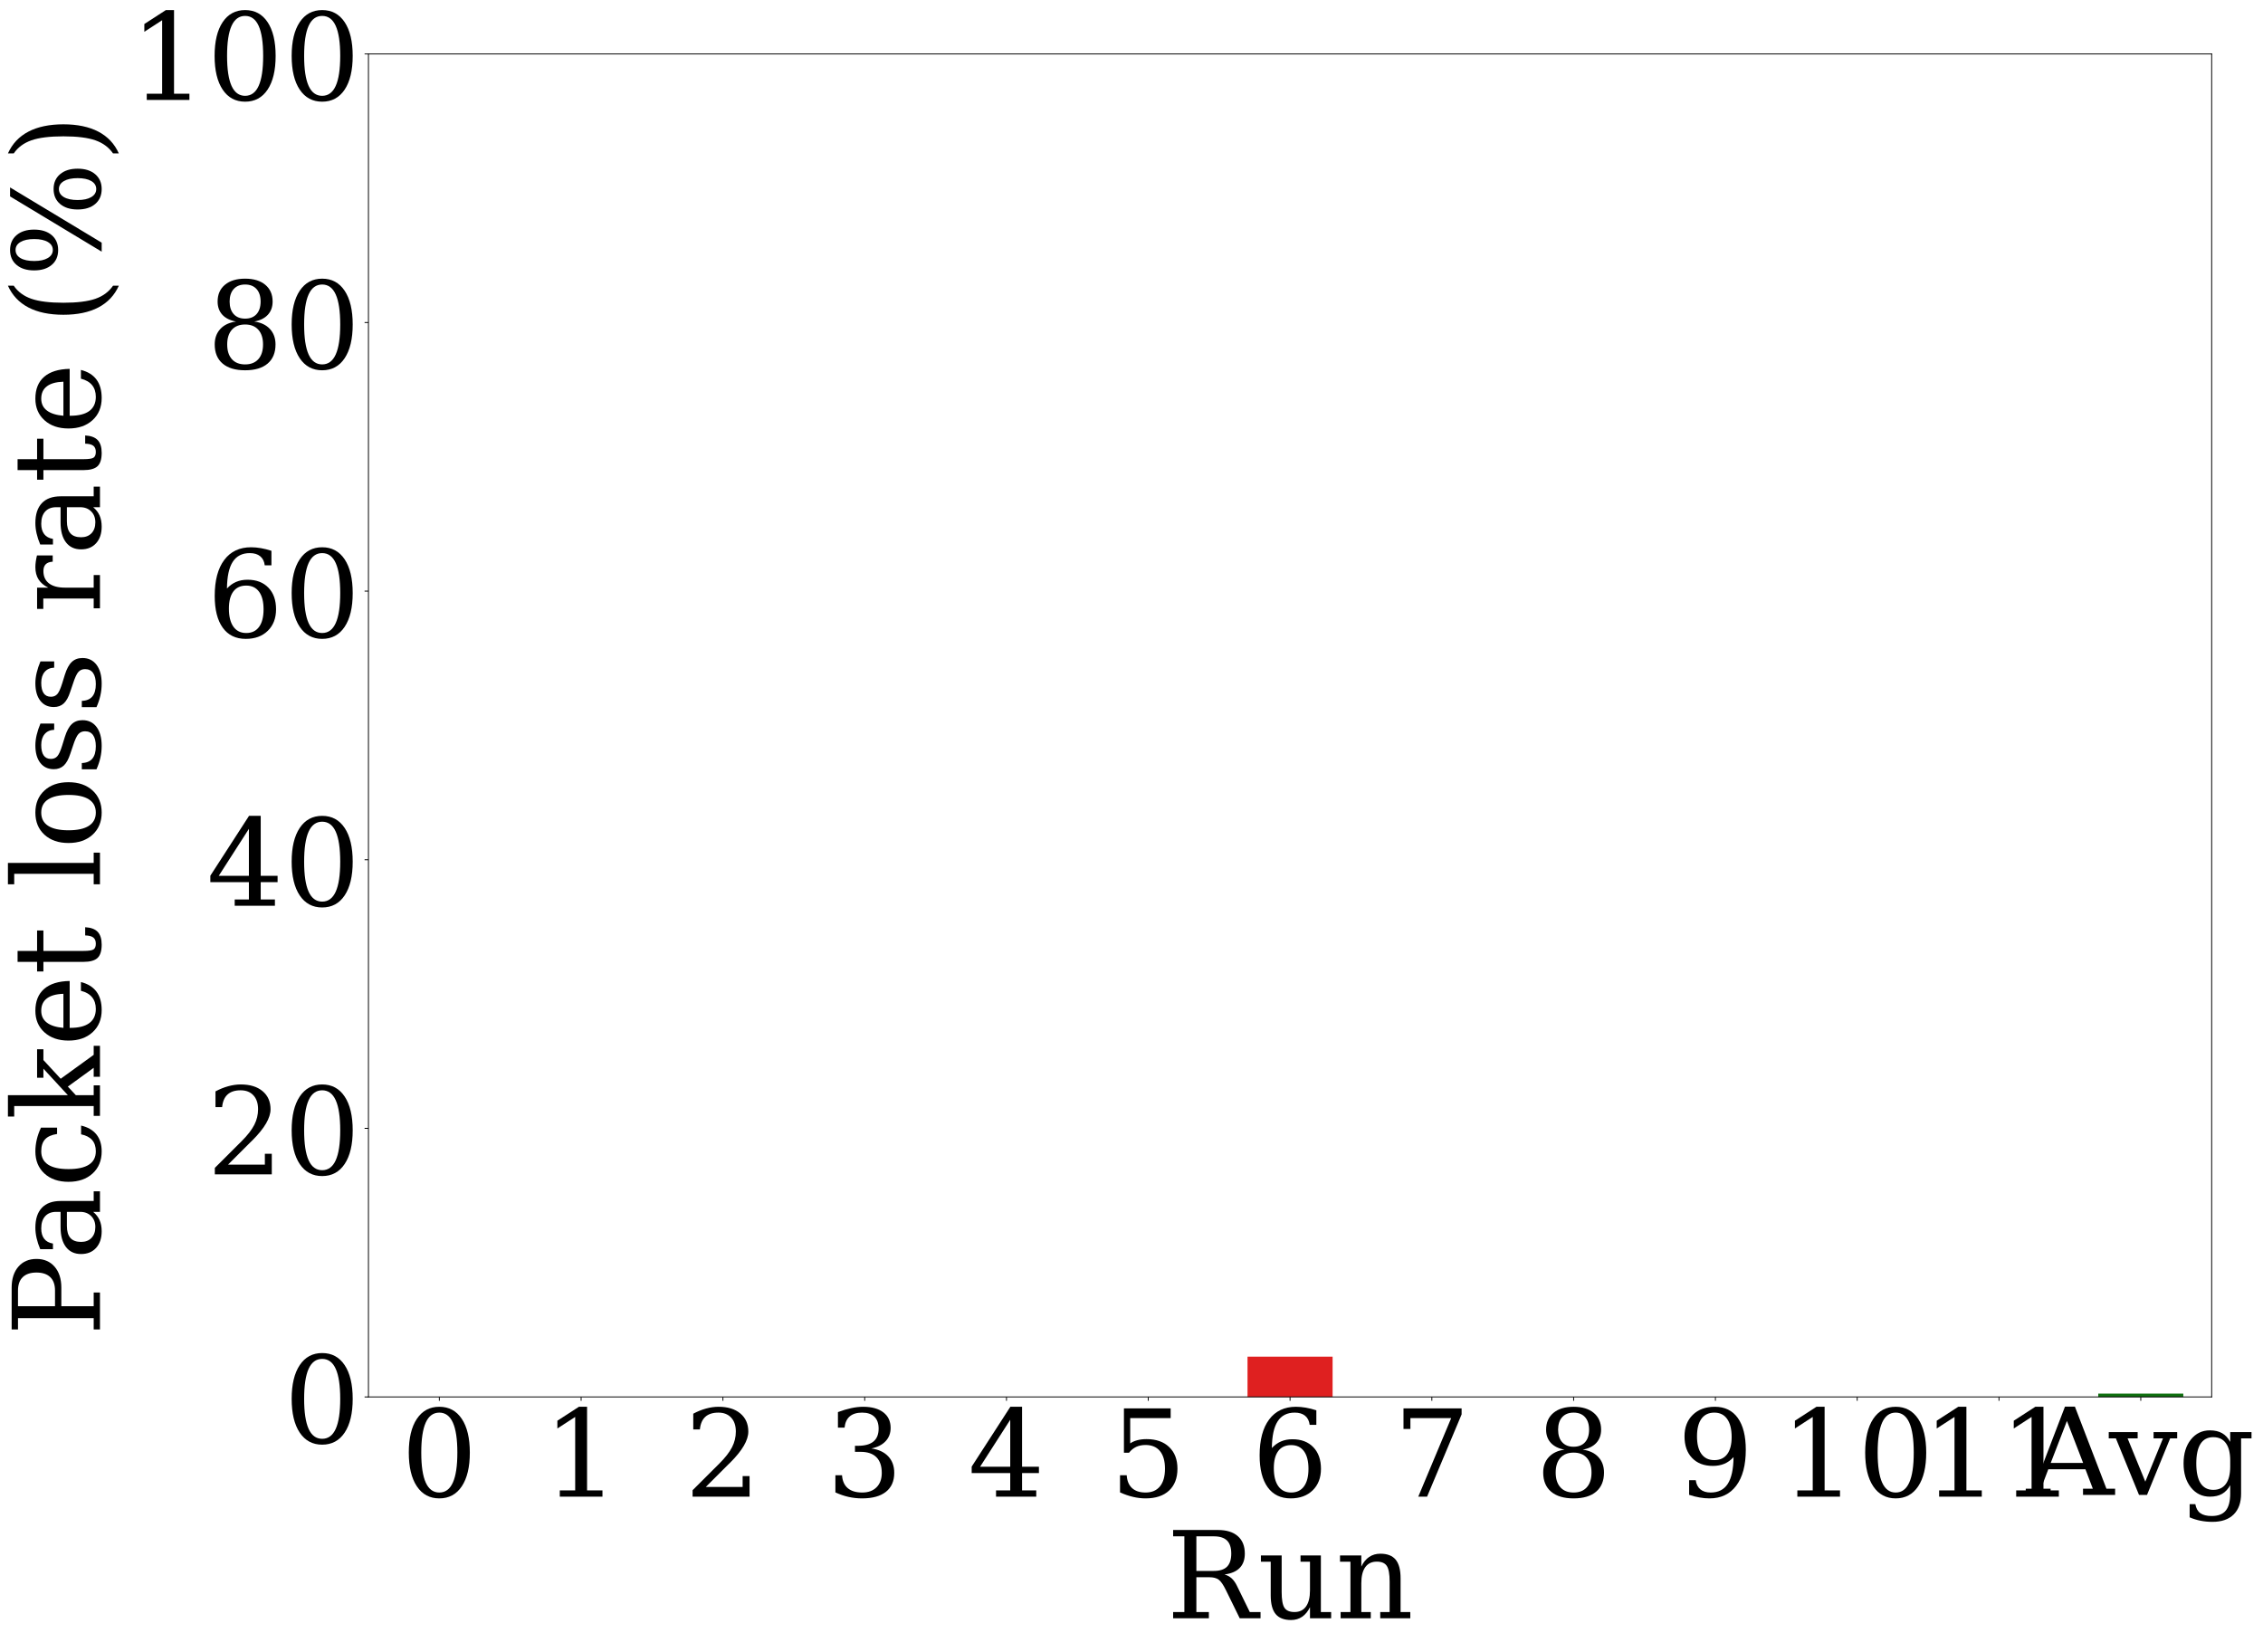
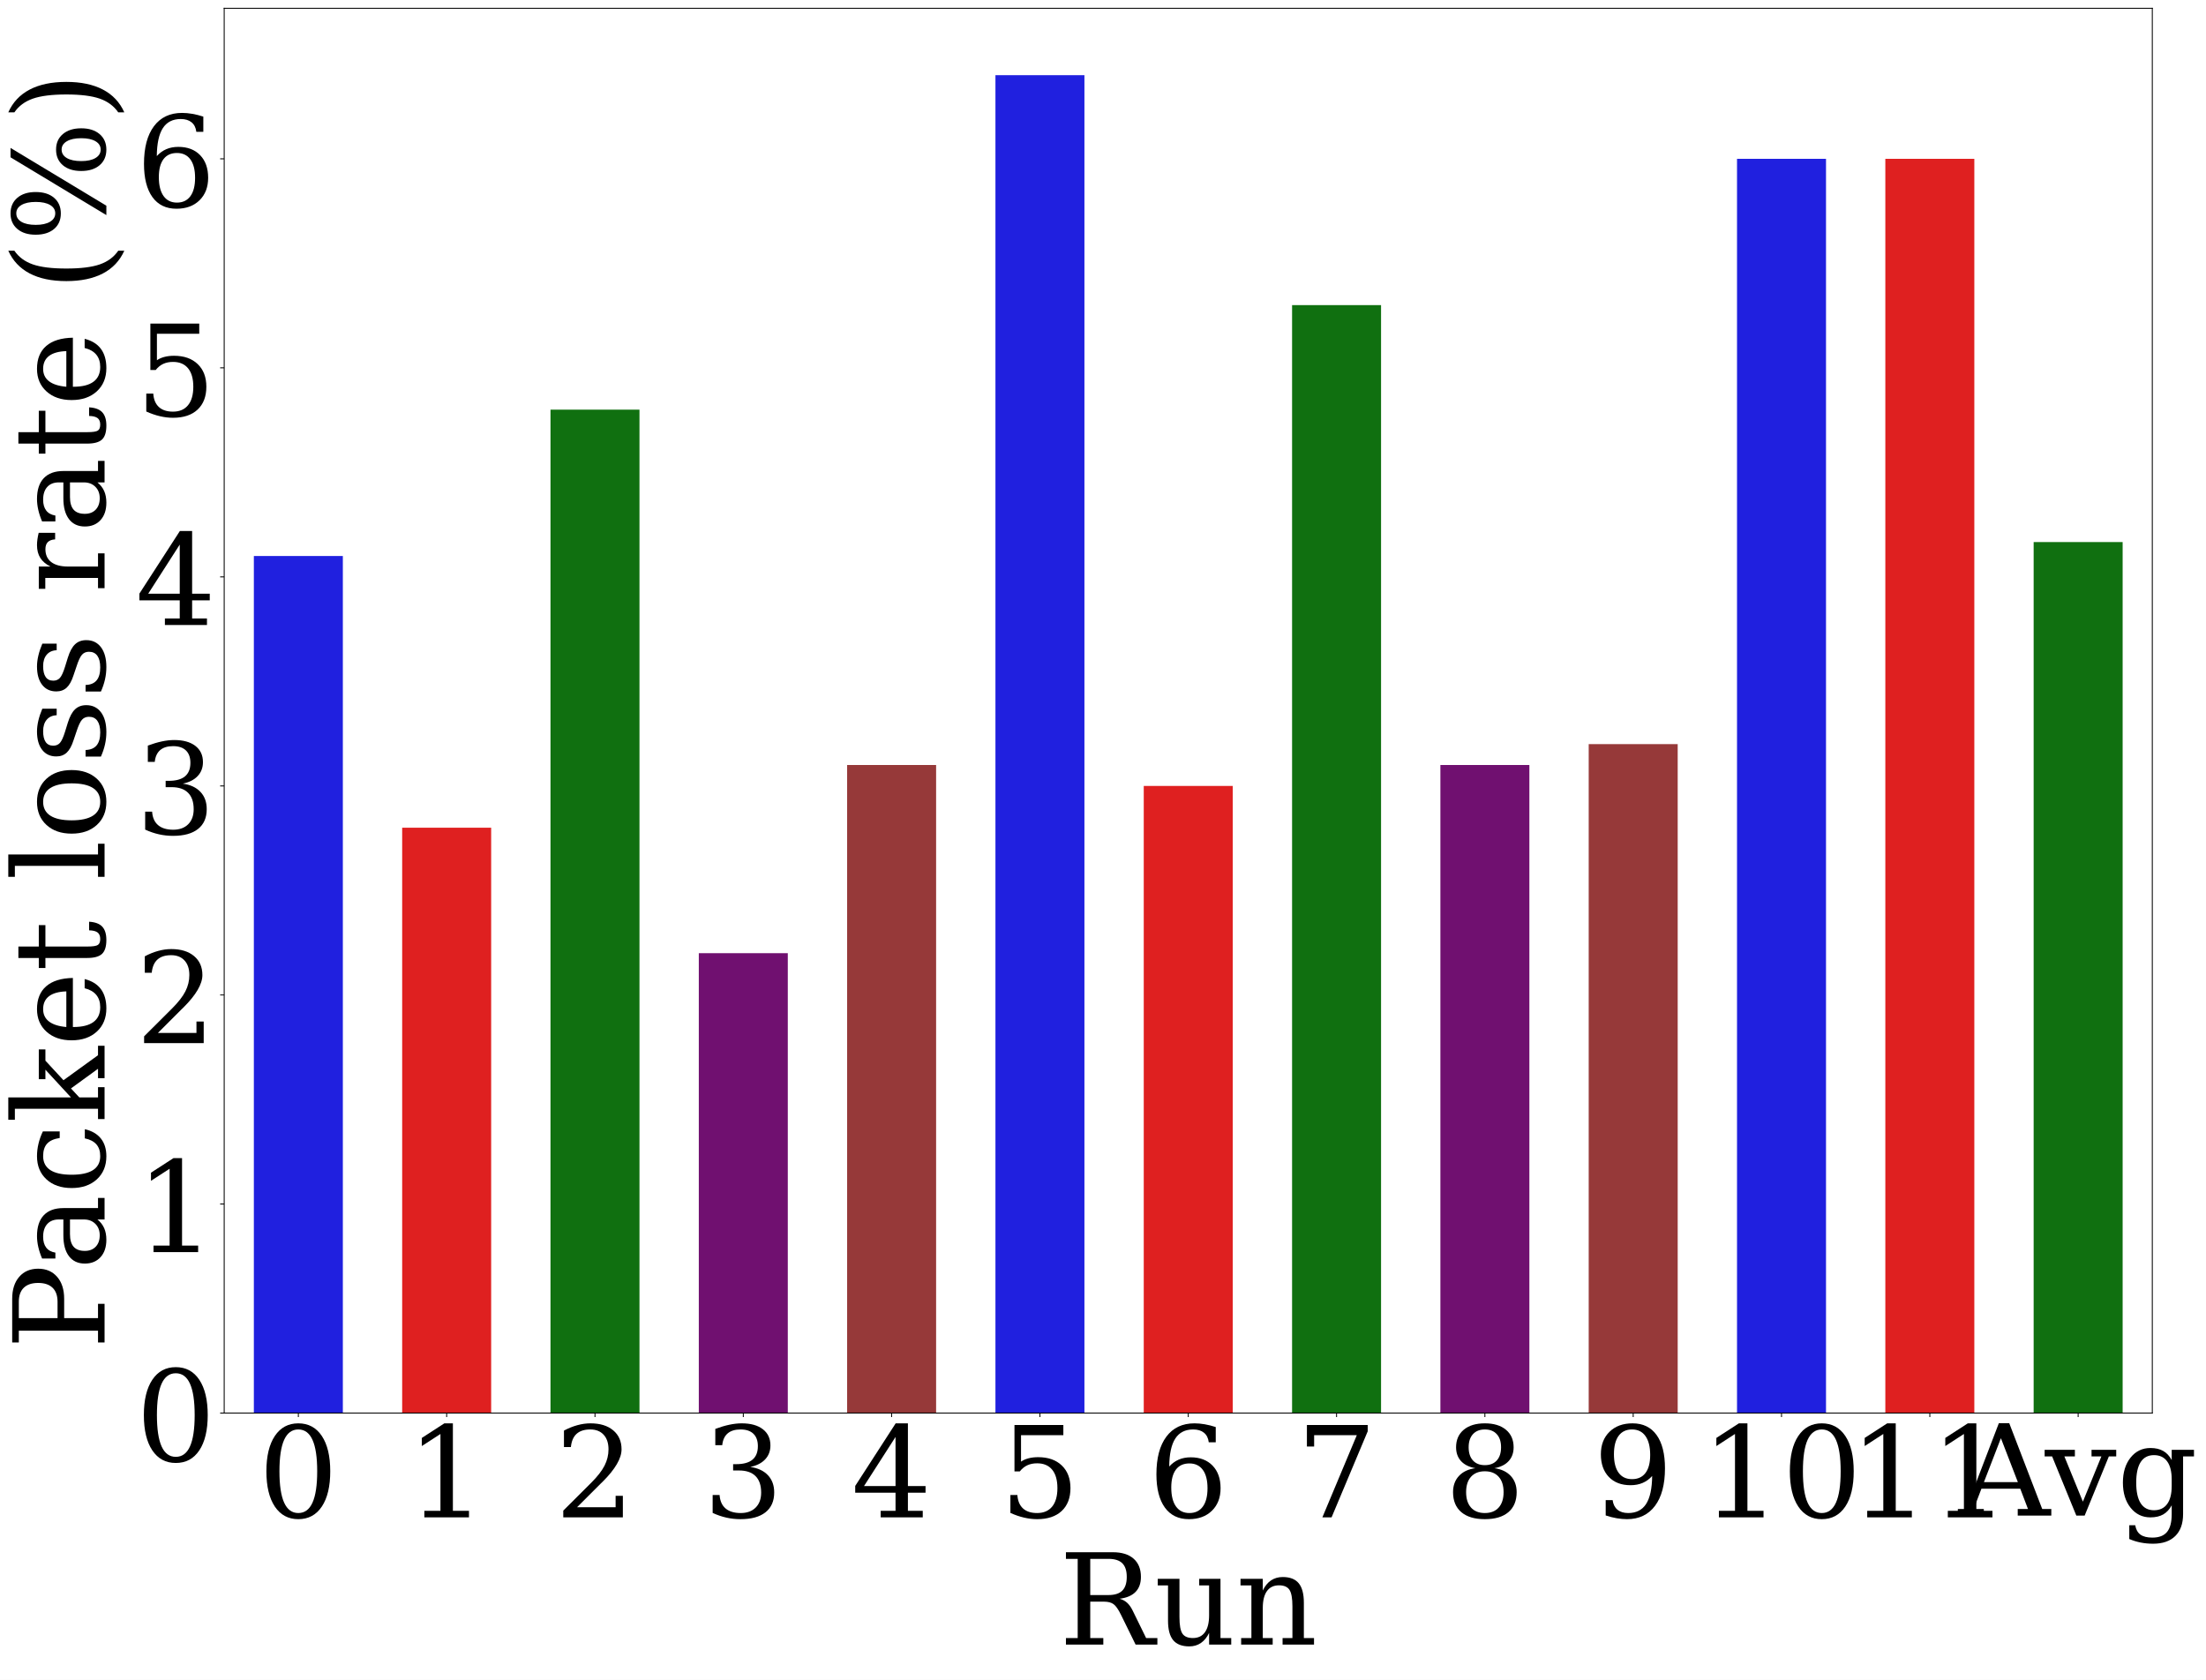
- <svg xmlns="http://www.w3.org/2000/svg" xmlns:xlink="http://www.w3.org/1999/xlink" width="2055.241pt" height="1499.79pt" viewBox="0 0 2055.241 1499.79" version="1.1">
+ <svg xmlns="http://www.w3.org/2000/svg" xmlns:xlink="http://www.w3.org/1999/xlink" width="1915.266pt" height="1457.999pt" viewBox="0 0 1915.266 1457.999" version="1.1">
  <defs>
    <style type="text/css">*{stroke-linejoin: round; stroke-linecap: butt}</style>
  </defs>
  <g id="figure_1">
    <g id="patch_1">
-       <path d="M 0 1499.79  L 2055.241 1499.79  L 2055.241 0  L 0 0  z " style="fill: #ffffff; stroke: #ffffff; stroke-linejoin: miter" />
+       <path d="M 0 1457.999  L 1915.266 1457.999  L 1915.266 0  L 0 0  z " style="fill: #ffffff; stroke: #ffffff; stroke-linejoin: miter" />
    </g>
    <g id="axes_1">
      <g id="patch_2">
-         <path d="M 334.622 1268.671  L 2008.622 1268.671  L 2008.622 48.991  L 334.622 48.991  z " style="fill: #ffffff" />
+         <path d="M 194.647 1226.88  L 1868.647 1226.88  L 1868.647 7.2  L 194.647 7.2  z " style="fill: #ffffff" />
      </g>
      <g id="patch_3">
-         <path d="M 360.376 1268.671  L 437.637 1268.671  L 437.637 1268.671  L 360.376 1268.671  z " clip-path="url(#p7d58d5f5d0)" style="fill: #2020df" />
+         <path d="M 220.401 1226.88  L 297.662 1226.88  L 297.662 482.73  L 220.401 482.73  z " clip-path="url(#p99c0d05617)" style="fill: #2020df" />
      </g>
      <g id="patch_4">
-         <path d="M 489.145 1268.671  L 566.406 1268.671  L 566.406 1268.671  L 489.145 1268.671  z " clip-path="url(#p7d58d5f5d0)" style="fill: #df2020" />
+         <path d="M 349.17 1226.88  L 426.431 1226.88  L 426.431 718.68  L 349.17 718.68  z " clip-path="url(#p99c0d05617)" style="fill: #df2020" />
      </g>
      <g id="patch_5">
-         <path d="M 617.914 1268.671  L 695.176 1268.671  L 695.176 1268.671  L 617.914 1268.671  z " clip-path="url(#p7d58d5f5d0)" style="fill: #107010" />
+         <path d="M 477.939 1226.88  L 555.201 1226.88  L 555.201 355.68  L 477.939 355.68  z " clip-path="url(#p99c0d05617)" style="fill: #107010" />
      </g>
      <g id="patch_6">
-         <path d="M 746.683 1268.671  L 823.945 1268.671  L 823.945 1268.671  L 746.683 1268.671  z " clip-path="url(#p7d58d5f5d0)" style="fill: #701070" />
+         <path d="M 606.708 1226.88  L 683.97 1226.88  L 683.97 827.58  L 606.708 827.58  z " clip-path="url(#p99c0d05617)" style="fill: #701070" />
      </g>
      <g id="patch_7">
-         <path d="M 875.453 1268.671  L 952.714 1268.671  L 952.714 1268.671  L 875.453 1268.671  z " clip-path="url(#p7d58d5f5d0)" style="fill: #963939" />
+         <path d="M 735.478 1226.88  L 812.739 1226.88  L 812.739 664.23  L 735.478 664.23  z " clip-path="url(#p99c0d05617)" style="fill: #963939" />
      </g>
      <g id="patch_8">
-         <path d="M 1004.222 1268.671  L 1081.483 1268.671  L 1081.483 1268.671  L 1004.222 1268.671  z " clip-path="url(#p7d58d5f5d0)" style="fill: #2020df" />
+         <path d="M 864.247 1226.88  L 941.508 1226.88  L 941.508 65.28  L 864.247 65.28  z " clip-path="url(#p99c0d05617)" style="fill: #2020df" />
      </g>
      <g id="patch_9">
-         <path d="M 1132.991 1268.671  L 1210.253 1268.671  L 1210.253 1232.081  L 1132.991 1232.081  z " clip-path="url(#p7d58d5f5d0)" style="fill: #df2020" />
+         <path d="M 993.016 1226.88  L 1070.278 1226.88  L 1070.278 682.38  L 993.016 682.38  z " clip-path="url(#p99c0d05617)" style="fill: #df2020" />
      </g>
      <g id="patch_10">
-         <path d="M 1261.76 1268.671  L 1339.022 1268.671  L 1339.022 1268.671  L 1261.76 1268.671  z " clip-path="url(#p7d58d5f5d0)" style="fill: #107010" />
+         <path d="M 1121.785 1226.88  L 1199.047 1226.88  L 1199.047 264.93  L 1121.785 264.93  z " clip-path="url(#p99c0d05617)" style="fill: #107010" />
      </g>
      <g id="patch_11">
-         <path d="M 1390.53 1268.671  L 1467.791 1268.671  L 1467.791 1268.671  L 1390.53 1268.671  z " clip-path="url(#p7d58d5f5d0)" style="fill: #701070" />
+         <path d="M 1250.555 1226.88  L 1327.816 1226.88  L 1327.816 664.23  L 1250.555 664.23  z " clip-path="url(#p99c0d05617)" style="fill: #701070" />
      </g>
      <g id="patch_12">
-         <path d="M 1519.299 1268.671  L 1596.56 1268.671  L 1596.56 1268.671  L 1519.299 1268.671  z " clip-path="url(#p7d58d5f5d0)" style="fill: #963939" />
+         <path d="M 1379.324 1226.88  L 1456.585 1226.88  L 1456.585 646.08  L 1379.324 646.08  z " clip-path="url(#p99c0d05617)" style="fill: #963939" />
      </g>
      <g id="patch_13">
-         <path d="M 1648.068 1268.671  L 1725.33 1268.671  L 1725.33 1268.671  L 1648.068 1268.671  z " clip-path="url(#p7d58d5f5d0)" style="fill: #2020df" />
+         <path d="M 1508.093 1226.88  L 1585.355 1226.88  L 1585.355 137.88  L 1508.093 137.88  z " clip-path="url(#p99c0d05617)" style="fill: #2020df" />
      </g>
      <g id="patch_14">
-         <path d="M 1776.837 1268.671  L 1854.099 1268.671  L 1854.099 1268.671  L 1776.837 1268.671  z " clip-path="url(#p7d58d5f5d0)" style="fill: #df2020" />
+         <path d="M 1636.862 1226.88  L 1714.124 1226.88  L 1714.124 137.88  L 1636.862 137.88  z " clip-path="url(#p99c0d05617)" style="fill: #df2020" />
      </g>
      <g id="patch_15">
-         <path d="M 1905.606 1268.671  L 1982.868 1268.671  L 1982.868 1265.622  L 1905.606 1265.622  z " clip-path="url(#p7d58d5f5d0)" style="fill: #107010" />
+         <path d="M 1765.631 1226.88  L 1842.893 1226.88  L 1842.893 470.63  L 1765.631 470.63  z " clip-path="url(#p99c0d05617)" style="fill: #107010" />
      </g>
      <g id="matplotlib.axis_1">
        <g id="xtick_1">
          <g id="line2d_1">
            <defs>
-               <path id="m6c1f4a061c" d="M 0 0  L 0 3.5  " style="stroke: #000000; stroke-width: 0.8" />
+               <path id="ma718ccfed8" d="M 0 0  L 0 3.5  " style="stroke: #000000; stroke-width: 0.8" />
            </defs>
            <g>
-               <use xlink:href="#m6c1f4a061c" x="399.006" y="1268.671" style="stroke: #000000; stroke-width: 0.8" />
+               <use xlink:href="#ma718ccfed8" x="259.031" y="1226.88" style="stroke: #000000; stroke-width: 0.8" />
            </g>
          </g>
          <g id="text_1">
-             <g transform="translate(364.0127 1359.254) scale(1.1 -1.1)">
+             <g transform="translate(224.0377 1317.463) scale(1.1 -1.1)">
              <defs>
                <path id="DejaVuSerif-30" d="M 2034 219  Q 2513 219 2750 744  Q 2988 1269 2988 2328  Q 2988 3391 2750 3916  Q 2513 4441 2034 4441  Q 1556 4441 1318 3916  Q 1081 3391 1081 2328  Q 1081 1269 1318 744  Q 1556 219 2034 219  z M 2034 -91  Q 1275 -91 848 546  Q 422 1184 422 2328  Q 422 3475 848 4112  Q 1275 4750 2034 4750  Q 2797 4750 3222 4112  Q 3647 3475 3647 2328  Q 3647 1184 3222 546  Q 2797 -91 2034 -91  z " transform="scale(0.015625)" />
              </defs>
              <use xlink:href="#DejaVuSerif-30" />
            </g>
          </g>
        </g>
        <g id="xtick_2">
          <g id="line2d_2">
            <g>
-               <use xlink:href="#m6c1f4a061c" x="527.776" y="1268.671" style="stroke: #000000; stroke-width: 0.8" />
+               <use xlink:href="#ma718ccfed8" x="387.801" y="1226.88" style="stroke: #000000; stroke-width: 0.8" />
            </g>
          </g>
          <g id="text_2">
-             <g transform="translate(492.782 1359.254) scale(1.1 -1.1)">
+             <g transform="translate(352.807 1317.463) scale(1.1 -1.1)">
              <defs>
                <path id="DejaVuSerif-31" d="M 909 0  L 909 331  L 1722 331  L 1722 4213  L 781 3603  L 781 4013  L 1919 4750  L 2350 4750  L 2350 331  L 3163 331  L 3163 0  L 909 0  z " transform="scale(0.015625)" />
              </defs>
              <use xlink:href="#DejaVuSerif-31" />
            </g>
          </g>
        </g>
        <g id="xtick_3">
          <g id="line2d_3">
            <g>
-               <use xlink:href="#m6c1f4a061c" x="656.545" y="1268.671" style="stroke: #000000; stroke-width: 0.8" />
+               <use xlink:href="#ma718ccfed8" x="516.57" y="1226.88" style="stroke: #000000; stroke-width: 0.8" />
            </g>
          </g>
          <g id="text_3">
-             <g transform="translate(621.5512 1359.254) scale(1.1 -1.1)">
+             <g transform="translate(481.5762 1317.463) scale(1.1 -1.1)">
              <defs>
                <path id="DejaVuSerif-32" d="M 819 3553  L 469 3553  L 469 4384  Q 803 4563 1142 4656  Q 1481 4750 1806 4750  Q 2534 4750 2956 4397  Q 3378 4044 3378 3438  Q 3378 2753 2422 1800  Q 2347 1728 2309 1691  L 1131 513  L 3078 513  L 3078 1088  L 3444 1088  L 3444 0  L 434 0  L 434 341  L 1850 1753  Q 2319 2222 2519 2614  Q 2719 3006 2719 3438  Q 2719 3909 2473 4175  Q 2228 4441 1797 4441  Q 1350 4441 1106 4219  Q 863 3997 819 3553  z " transform="scale(0.015625)" />
              </defs>
              <use xlink:href="#DejaVuSerif-32" />
            </g>
          </g>
        </g>
        <g id="xtick_4">
          <g id="line2d_4">
            <g>
-               <use xlink:href="#m6c1f4a061c" x="785.314" y="1268.671" style="stroke: #000000; stroke-width: 0.8" />
+               <use xlink:href="#ma718ccfed8" x="645.339" y="1226.88" style="stroke: #000000; stroke-width: 0.8" />
            </g>
          </g>
          <g id="text_4">
-             <g transform="translate(750.3204 1359.254) scale(1.1 -1.1)">
+             <g transform="translate(610.3454 1317.463) scale(1.1 -1.1)">
              <defs>
                <path id="DejaVuSerif-33" d="M 622 4469  Q 988 4606 1323 4678  Q 1659 4750 1953 4750  Q 2638 4750 3022 4454  Q 3406 4159 3406 3634  Q 3406 3213 3140 2930  Q 2875 2647 2388 2547  Q 2963 2466 3280 2130  Q 3597 1794 3597 1259  Q 3597 606 3158 257  Q 2719 -91 1894 -91  Q 1528 -91 1179 -12  Q 831 66 488 225  L 488 1131  L 838 1131  Q 869 681 1141 450  Q 1413 219 1906 219  Q 2384 219 2661 495  Q 2938 772 2938 1253  Q 2938 1803 2653 2086  Q 2369 2369 1819 2369  L 1522 2369  L 1522 2688  L 1678 2688  Q 2225 2688 2498 2914  Q 2772 3141 2772 3597  Q 2772 4006 2547 4223  Q 2322 4441 1900 4441  Q 1478 4441 1245 4241  Q 1013 4041 972 3647  L 622 3647  L 622 4469  z " transform="scale(0.015625)" />
              </defs>
              <use xlink:href="#DejaVuSerif-33" />
            </g>
          </g>
        </g>
        <g id="xtick_5">
          <g id="line2d_5">
            <g>
-               <use xlink:href="#m6c1f4a061c" x="914.083" y="1268.671" style="stroke: #000000; stroke-width: 0.8" />
+               <use xlink:href="#ma718ccfed8" x="774.108" y="1226.88" style="stroke: #000000; stroke-width: 0.8" />
            </g>
          </g>
          <g id="text_5">
-             <g transform="translate(879.0897 1359.254) scale(1.1 -1.1)">
+             <g transform="translate(739.1147 1317.463) scale(1.1 -1.1)">
              <defs>
                <path id="DejaVuSerif-34" d="M 2234 1581  L 2234 4063  L 641 1581  L 2234 1581  z M 3609 0  L 1484 0  L 1484 331  L 2234 331  L 2234 1247  L 197 1247  L 197 1588  L 2241 4750  L 2859 4750  L 2859 1581  L 3750 1581  L 3750 1247  L 2859 1247  L 2859 331  L 3609 331  L 3609 0  z " transform="scale(0.015625)" />
              </defs>
              <use xlink:href="#DejaVuSerif-34" />
            </g>
          </g>
        </g>
        <g id="xtick_6">
          <g id="line2d_6">
            <g>
-               <use xlink:href="#m6c1f4a061c" x="1042.853" y="1268.671" style="stroke: #000000; stroke-width: 0.8" />
+               <use xlink:href="#ma718ccfed8" x="902.878" y="1226.88" style="stroke: #000000; stroke-width: 0.8" />
            </g>
          </g>
          <g id="text_6">
-             <g transform="translate(1007.859 1359.254) scale(1.1 -1.1)">
+             <g transform="translate(867.8839 1317.463) scale(1.1 -1.1)">
              <defs>
                <path id="DejaVuSerif-35" d="M 3219 4666  L 3219 4153  L 1081 4153  L 1081 2816  Q 1244 2928 1461 2984  Q 1678 3041 1947 3041  Q 2703 3041 3140 2622  Q 3578 2203 3578 1478  Q 3578 738 3136 323  Q 2694 -91 1894 -91  Q 1572 -91 1234 -12  Q 897 66 544 225  L 544 1131  L 897 1131  Q 925 688 1179 453  Q 1434 219 1894 219  Q 2388 219 2653 544  Q 2919 869 2919 1478  Q 2919 2084 2655 2407  Q 2391 2731 1894 2731  Q 1613 2731 1398 2631  Q 1184 2531 1019 2322  L 750 2322  L 750 4666  L 3219 4666  z " transform="scale(0.015625)" />
              </defs>
              <use xlink:href="#DejaVuSerif-35" />
            </g>
          </g>
        </g>
        <g id="xtick_7">
          <g id="line2d_7">
            <g>
-               <use xlink:href="#m6c1f4a061c" x="1171.622" y="1268.671" style="stroke: #000000; stroke-width: 0.8" />
+               <use xlink:href="#ma718ccfed8" x="1031.647" y="1226.88" style="stroke: #000000; stroke-width: 0.8" />
            </g>
          </g>
          <g id="text_7">
-             <g transform="translate(1136.628 1359.254) scale(1.1 -1.1)">
+             <g transform="translate(996.6531 1317.463) scale(1.1 -1.1)">
              <defs>
                <path id="DejaVuSerif-36" d="M 2094 219  Q 2534 219 2771 542  Q 3009 866 3009 1472  Q 3009 2078 2771 2401  Q 2534 2725 2094 2725  Q 1647 2725 1412 2412  Q 1178 2100 1178 1509  Q 1178 888 1415 553  Q 1653 219 2094 219  z M 1075 2569  Q 1288 2803 1556 2918  Q 1825 3034 2163 3034  Q 2859 3034 3264 2615  Q 3669 2197 3669 1472  Q 3669 763 3233 336  Q 2797 -91 2069 -91  Q 1278 -91 853 498  Q 428 1088 428 2181  Q 428 3406 931 4078  Q 1434 4750 2350 4750  Q 2597 4750 2869 4703  Q 3141 4656 3425 4563  L 3425 3794  L 3072 3794  Q 3034 4109 2831 4275  Q 2628 4441 2284 4441  Q 1678 4441 1381 3981  Q 1084 3522 1075 2569  z " transform="scale(0.015625)" />
              </defs>
              <use xlink:href="#DejaVuSerif-36" />
            </g>
          </g>
        </g>
        <g id="xtick_8">
          <g id="line2d_8">
            <g>
-               <use xlink:href="#m6c1f4a061c" x="1300.391" y="1268.671" style="stroke: #000000; stroke-width: 0.8" />
+               <use xlink:href="#ma718ccfed8" x="1160.416" y="1226.88" style="stroke: #000000; stroke-width: 0.8" />
            </g>
          </g>
          <g id="text_8">
-             <g transform="translate(1265.397 1359.254) scale(1.1 -1.1)">
+             <g transform="translate(1125.422 1317.463) scale(1.1 -1.1)">
              <defs>
                <path id="DejaVuSerif-37" d="M 3609 4347  L 1784 0  L 1319 0  L 3059 4153  L 903 4153  L 903 3578  L 538 3578  L 538 4666  L 3609 4666  L 3609 4347  z " transform="scale(0.015625)" />
              </defs>
              <use xlink:href="#DejaVuSerif-37" />
            </g>
          </g>
        </g>
        <g id="xtick_9">
          <g id="line2d_9">
            <g>
-               <use xlink:href="#m6c1f4a061c" x="1429.16" y="1268.671" style="stroke: #000000; stroke-width: 0.8" />
+               <use xlink:href="#ma718ccfed8" x="1289.185" y="1226.88" style="stroke: #000000; stroke-width: 0.8" />
            </g>
          </g>
          <g id="text_9">
-             <g transform="translate(1394.167 1359.254) scale(1.1 -1.1)">
+             <g transform="translate(1254.192 1317.463) scale(1.1 -1.1)">
              <defs>
                <path id="DejaVuSerif-38" d="M 2981 1275  Q 2981 1775 2732 2051  Q 2484 2328 2034 2328  Q 1584 2328 1336 2051  Q 1088 1775 1088 1275  Q 1088 772 1336 495  Q 1584 219 2034 219  Q 2484 219 2732 495  Q 2981 772 2981 1275  z M 2853 3541  Q 2853 3966 2637 4203  Q 2422 4441 2034 4441  Q 1650 4441 1433 4203  Q 1216 3966 1216 3541  Q 1216 3113 1433 2875  Q 1650 2638 2034 2638  Q 2422 2638 2637 2875  Q 2853 3113 2853 3541  z M 2516 2484  Q 3047 2413 3344 2092  Q 3641 1772 3641 1275  Q 3641 619 3225 264  Q 2809 -91 2034 -91  Q 1263 -91 845 264  Q 428 619 428 1275  Q 428 1772 725 2092  Q 1022 2413 1556 2484  Q 1084 2569 832 2842  Q 581 3116 581 3541  Q 581 4103 968 4426  Q 1356 4750 2034 4750  Q 2713 4750 3100 4426  Q 3488 4103 3488 3541  Q 3488 3116 3236 2842  Q 2984 2569 2516 2484  z " transform="scale(0.015625)" />
              </defs>
              <use xlink:href="#DejaVuSerif-38" />
            </g>
          </g>
        </g>
        <g id="xtick_10">
          <g id="line2d_10">
            <g>
-               <use xlink:href="#m6c1f4a061c" x="1557.93" y="1268.671" style="stroke: #000000; stroke-width: 0.8" />
+               <use xlink:href="#ma718ccfed8" x="1417.955" y="1226.88" style="stroke: #000000; stroke-width: 0.8" />
            </g>
          </g>
          <g id="text_10">
-             <g transform="translate(1522.936 1359.254) scale(1.1 -1.1)">
+             <g transform="translate(1382.961 1317.463) scale(1.1 -1.1)">
              <defs>
                <path id="DejaVuSerif-39" d="M 2994 2091  Q 2784 1856 2512 1740  Q 2241 1625 1900 1625  Q 1206 1625 804 2044  Q 403 2463 403 3188  Q 403 3897 839 4323  Q 1275 4750 2003 4750  Q 2794 4750 3217 4161  Q 3641 3572 3641 2478  Q 3641 1253 3137 581  Q 2634 -91 1722 -91  Q 1475 -91 1203 -44  Q 931 3 647 97  L 647 872  L 997 872  Q 1038 556 1241 387  Q 1444 219 1784 219  Q 2391 219 2687 676  Q 2984 1134 2994 2091  z M 1978 4441  Q 1534 4441 1298 4117  Q 1063 3794 1063 3188  Q 1063 2581 1298 2256  Q 1534 1931 1978 1931  Q 2422 1931 2658 2245  Q 2894 2559 2894 3150  Q 2894 3772 2656 4106  Q 2419 4441 1978 4441  z " transform="scale(0.015625)" />
              </defs>
              <use xlink:href="#DejaVuSerif-39" />
            </g>
          </g>
        </g>
        <g id="xtick_11">
          <g id="line2d_11">
            <g>
-               <use xlink:href="#m6c1f4a061c" x="1686.699" y="1268.671" style="stroke: #000000; stroke-width: 0.8" />
+               <use xlink:href="#ma718ccfed8" x="1546.724" y="1226.88" style="stroke: #000000; stroke-width: 0.8" />
            </g>
          </g>
          <g id="text_11">
-             <g transform="translate(1616.711 1359.254) scale(1.1 -1.1)">
+             <g transform="translate(1476.736 1317.463) scale(1.1 -1.1)">
              <use xlink:href="#DejaVuSerif-31" />
              <use xlink:href="#DejaVuSerif-30" x="63.623" />
            </g>
          </g>
        </g>
        <g id="xtick_12">
          <g id="line2d_12">
            <g>
-               <use xlink:href="#m6c1f4a061c" x="1815.468" y="1268.671" style="stroke: #000000; stroke-width: 0.8" />
+               <use xlink:href="#ma718ccfed8" x="1675.493" y="1226.88" style="stroke: #000000; stroke-width: 0.8" />
            </g>
          </g>
          <g id="text_12">
-             <g transform="translate(1745.481 1359.254) scale(1.1 -1.1)">
+             <g transform="translate(1605.506 1317.463) scale(1.1 -1.1)">
              <use xlink:href="#DejaVuSerif-31" />
              <use xlink:href="#DejaVuSerif-31" x="63.623" />
            </g>
          </g>
        </g>
        <g id="xtick_13">
          <g id="line2d_13">
            <g>
-               <use xlink:href="#m6c1f4a061c" x="1944.237" y="1268.671" style="stroke: #000000; stroke-width: 0.8" />
+               <use xlink:href="#ma718ccfed8" x="1804.262" y="1226.88" style="stroke: #000000; stroke-width: 0.8" />
            </g>
          </g>
          <g id="text_13">
-             <g transform="translate(1840.433 1357.69) scale(1.1 -1.1)">
+             <g transform="translate(1700.458 1315.899) scale(1.1 -1.1)">
              <defs>
                <path id="DejaVuSerif-41" d="M 1281 1691  L 2994 1691  L 2138 3909  L 1281 1691  z M -38 0  L -38 331  L 372 331  L 2034 4666  L 2559 4666  L 4225 331  L 4684 331  L 4684 0  L 2988 0  L 2988 331  L 3506 331  L 3116 1356  L 1153 1356  L 763 331  L 1275 331  L 1275 0  L -38 0  z " transform="scale(0.015625)" />
                <path id="DejaVuSerif-76" d="M 1581 0  L 359 2988  L -19 2988  L -19 3322  L 1509 3322  L 1509 2988  L 978 2988  L 1913 703  L 2847 2988  L 2350 2988  L 2350 3322  L 3597 3322  L 3597 2988  L 3225 2988  L 2003 0  L 1581 0  z " transform="scale(0.015625)" />
                <path id="DejaVuSerif-67" d="M 3359 2988  L 3359 72  Q 3359 -644 2965 -1033  Q 2572 -1422 1844 -1422  Q 1516 -1422 1216 -1362  Q 916 -1303 641 -1184  L 641 -488  L 941 -488  Q 997 -813 1206 -963  Q 1416 -1113 1806 -1113  Q 2313 -1113 2548 -827  Q 2784 -541 2784 72  L 2784 519  Q 2616 206 2355 57  Q 2094 -91 1709 -91  Q 1097 -91 708 395  Q 319 881 319 1663  Q 319 2444 706 2928  Q 1094 3413 1709 3413  Q 2094 3413 2355 3264  Q 2616 3116 2784 2803  L 2784 3322  L 3909 3322  L 3909 2988  L 3359 2988  z M 2784 1825  Q 2784 2422 2554 2737  Q 2325 3053 1888 3053  Q 1444 3053 1217 2703  Q 991 2353 991 1663  Q 991 975 1217 622  Q 1444 269 1888 269  Q 2325 269 2554 583  Q 2784 897 2784 1497  L 2784 1825  z " transform="scale(0.015625)" />
              </defs>
              <use xlink:href="#DejaVuSerif-41" />
              <use xlink:href="#DejaVuSerif-76" x="68.217" />
              <use xlink:href="#DejaVuSerif-67" x="124.711" />
            </g>
          </g>
        </g>
        <g id="text_14">
-           <g transform="translate(1059.362 1469.714) scale(1.1 -1.1)">
+           <g transform="translate(919.3867 1427.922) scale(1.1 -1.1)">
            <defs>
              <path id="DejaVuSerif-52" d="M 3066 2316  Q 3284 2256 3442 2114  Q 3600 1972 3725 1716  L 4403 331  L 4972 331  L 4972 0  L 3872 0  L 3144 1484  Q 2934 1916 2759 2042  Q 2584 2169 2278 2169  L 1581 2169  L 1581 331  L 2241 331  L 2241 0  L 353 0  L 353 331  L 947 331  L 947 4331  L 353 4331  L 353 4666  L 2719 4666  Q 3400 4666 3770 4341  Q 4141 4016 4141 3419  Q 4141 2938 3870 2661  Q 3600 2384 3066 2316  z M 1581 2503  L 2503 2503  Q 2975 2503 3200 2726  Q 3425 2950 3425 3419  Q 3425 3888 3200 4109  Q 2975 4331 2503 4331  L 1581 4331  L 1581 2503  z " transform="scale(0.015625)" />
              <path id="DejaVuSerif-75" d="M 2266 3322  L 3341 3322  L 3341 331  L 3884 331  L 3884 0  L 2766 0  L 2766 588  Q 2606 256 2353 82  Q 2100 -91 1766 -91  Q 1213 -91 952 223  Q 691 538 691 1209  L 691 2988  L 172 2988  L 172 3322  L 1269 3322  L 1269 1388  Q 1269 781 1417 556  Q 1566 331 1947 331  Q 2347 331 2556 625  Q 2766 919 2766 1478  L 2766 2988  L 2266 2988  L 2266 3322  z " transform="scale(0.015625)" />
              <path id="DejaVuSerif-6e" d="M 263 0  L 263 331  L 781 331  L 781 2988  L 231 2988  L 231 3322  L 1356 3322  L 1356 2731  Q 1516 3069 1770 3241  Q 2025 3413 2363 3413  Q 2913 3413 3172 3097  Q 3431 2781 3431 2113  L 3431 331  L 3944 331  L 3944 0  L 2356 0  L 2356 331  L 2853 331  L 2853 1931  Q 2853 2541 2703 2767  Q 2553 2994 2175 2994  Q 1775 2994 1565 2701  Q 1356 2409 1356 1850  L 1356 331  L 1856 331  L 1856 0  L 263 0  z " transform="scale(0.015625)" />
            </defs>
            <use xlink:href="#DejaVuSerif-52" />
            <use xlink:href="#DejaVuSerif-75" x="75.293" />
            <use xlink:href="#DejaVuSerif-6e" x="139.697" />
          </g>
        </g>
      </g>
      <g id="matplotlib.axis_2">
        <g id="ytick_1">
          <g id="line2d_14">
            <defs>
-               <path id="ma98d21af92" d="M 0 0  L -3.5 0  " style="stroke: #000000; stroke-width: 0.8" />
+               <path id="m70560b4c39" d="M 0 0  L -3.5 0  " style="stroke: #000000; stroke-width: 0.8" />
            </defs>
            <g>
-               <use xlink:href="#ma98d21af92" x="334.622" y="1268.671" style="stroke: #000000; stroke-width: 0.8" />
+               <use xlink:href="#m70560b4c39" x="194.647" y="1226.88" style="stroke: #000000; stroke-width: 0.8" />
            </g>
          </g>
          <g id="text_15">
-             <g transform="translate(257.6344 1310.463) scale(1.1 -1.1)">
+             <g transform="translate(117.6594 1268.671) scale(1.1 -1.1)">
              <use xlink:href="#DejaVuSerif-30" />
            </g>
          </g>
        </g>
        <g id="ytick_2">
          <g id="line2d_15">
            <g>
-               <use xlink:href="#ma98d21af92" x="334.622" y="1024.735" style="stroke: #000000; stroke-width: 0.8" />
+               <use xlink:href="#m70560b4c39" x="194.647" y="1045.38" style="stroke: #000000; stroke-width: 0.8" />
            </g>
          </g>
          <g id="text_16">
-             <g transform="translate(187.6469 1066.527) scale(1.1 -1.1)">
-               <use xlink:href="#DejaVuSerif-32" />
-               <use xlink:href="#DejaVuSerif-30" x="63.623" />
+             <g transform="translate(117.6594 1087.171) scale(1.1 -1.1)">
+               <use xlink:href="#DejaVuSerif-31" />
            </g>
          </g>
        </g>
        <g id="ytick_3">
          <g id="line2d_16">
            <g>
-               <use xlink:href="#ma98d21af92" x="334.622" y="780.799" style="stroke: #000000; stroke-width: 0.8" />
+               <use xlink:href="#m70560b4c39" x="194.647" y="863.88" style="stroke: #000000; stroke-width: 0.8" />
            </g>
          </g>
          <g id="text_17">
-             <g transform="translate(187.6469 822.5908) scale(1.1 -1.1)">
-               <use xlink:href="#DejaVuSerif-34" />
-               <use xlink:href="#DejaVuSerif-30" x="63.623" />
+             <g transform="translate(117.6594 905.6714) scale(1.1 -1.1)">
+               <use xlink:href="#DejaVuSerif-32" />
            </g>
          </g>
        </g>
        <g id="ytick_4">
          <g id="line2d_17">
            <g>
-               <use xlink:href="#ma98d21af92" x="334.622" y="536.863" style="stroke: #000000; stroke-width: 0.8" />
+               <use xlink:href="#m70560b4c39" x="194.647" y="682.38" style="stroke: #000000; stroke-width: 0.8" />
            </g>
          </g>
          <g id="text_18">
-             <g transform="translate(187.6469 578.6548) scale(1.1 -1.1)">
-               <use xlink:href="#DejaVuSerif-36" />
-               <use xlink:href="#DejaVuSerif-30" x="63.623" />
+             <g transform="translate(117.6594 724.1714) scale(1.1 -1.1)">
+               <use xlink:href="#DejaVuSerif-33" />
            </g>
          </g>
        </g>
        <g id="ytick_5">
          <g id="line2d_18">
            <g>
-               <use xlink:href="#ma98d21af92" x="334.622" y="292.927" style="stroke: #000000; stroke-width: 0.8" />
+               <use xlink:href="#m70560b4c39" x="194.647" y="500.88" style="stroke: #000000; stroke-width: 0.8" />
            </g>
          </g>
          <g id="text_19">
-             <g transform="translate(187.6469 334.7188) scale(1.1 -1.1)">
-               <use xlink:href="#DejaVuSerif-38" />
-               <use xlink:href="#DejaVuSerif-30" x="63.623" />
+             <g transform="translate(117.6594 542.6714) scale(1.1 -1.1)">
+               <use xlink:href="#DejaVuSerif-34" />
            </g>
          </g>
        </g>
        <g id="ytick_6">
          <g id="line2d_19">
            <g>
-               <use xlink:href="#ma98d21af92" x="334.622" y="48.991" style="stroke: #000000; stroke-width: 0.8" />
+               <use xlink:href="#m70560b4c39" x="194.647" y="319.38" style="stroke: #000000; stroke-width: 0.8" />
            </g>
          </g>
          <g id="text_20">
-             <g transform="translate(117.6594 90.78281) scale(1.1 -1.1)">
-               <use xlink:href="#DejaVuSerif-31" />
-               <use xlink:href="#DejaVuSerif-30" x="63.623" />
-               <use xlink:href="#DejaVuSerif-30" x="127.246" />
-             </g>
-           </g>
-         </g>
-         <g id="text_21">
-           <g transform="translate(90.78281 1213.438) rotate(-90) scale(1.1 -1.1)">
+             <g transform="translate(117.6594 361.1714) scale(1.1 -1.1)">
+               <use xlink:href="#DejaVuSerif-35" />
+             </g>
+           </g>
+         </g>
+         <g id="ytick_7">
+           <g id="line2d_20">
+             <g>
+               <use xlink:href="#m70560b4c39" x="194.647" y="137.88" style="stroke: #000000; stroke-width: 0.8" />
+             </g>
+           </g>
+           <g id="text_21">
+             <g transform="translate(117.6594 179.6714) scale(1.1 -1.1)">
+               <use xlink:href="#DejaVuSerif-36" />
+             </g>
+           </g>
+         </g>
+         <g id="text_22">
+           <g transform="translate(90.78281 1171.646) rotate(-90) scale(1.1 -1.1)">
            <defs>
              <path id="DejaVuSerif-50" d="M 1581 2375  L 2406 2375  Q 2872 2375 3115 2626  Q 3359 2878 3359 3353  Q 3359 3831 3115 4081  Q 2872 4331 2406 4331  L 1581 4331  L 1581 2375  z M 353 0  L 353 331  L 947 331  L 947 4331  L 353 4331  L 353 4666  L 2559 4666  Q 3259 4666 3668 4311  Q 4078 3956 4078 3353  Q 4078 2753 3668 2397  Q 3259 2041 2559 2041  L 1581 2041  L 1581 331  L 2303 331  L 2303 0  L 353 0  z " transform="scale(0.015625)" />
              <path id="DejaVuSerif-61" d="M 2547 1044  L 2547 1747  L 1806 1747  Q 1378 1747 1168 1562  Q 959 1378 959 997  Q 959 650 1171 447  Q 1384 244 1747 244  Q 2106 244 2326 466  Q 2547 688 2547 1044  z M 3122 2075  L 3122 331  L 3634 331  L 3634 0  L 2547 0  L 2547 359  Q 2356 128 2106 18  Q 1856 -91 1522 -91  Q 969 -91 644 203  Q 319 497 319 997  Q 319 1513 691 1797  Q 1063 2081 1741 2081  L 2547 2081  L 2547 2309  Q 2547 2688 2317 2895  Q 2088 3103 1672 3103  Q 1328 3103 1125 2947  Q 922 2791 872 2484  L 575 2484  L 575 3156  Q 875 3284 1158 3348  Q 1441 3413 1709 3413  Q 2400 3413 2761 3070  Q 3122 2728 3122 2075  z " transform="scale(0.015625)" />
              <path id="DejaVuSerif-63" d="M 3291 997  Q 3169 466 2822 187  Q 2475 -91 1925 -91  Q 1200 -91 759 389  Q 319 869 319 1663  Q 319 2459 759 2936  Q 1200 3413 1925 3413  Q 2241 3413 2553 3339  Q 2866 3266 3181 3116  L 3181 2266  L 2847 2266  Q 2781 2703 2561 2903  Q 2341 3103 1931 3103  Q 1466 3103 1228 2742  Q 991 2381 991 1663  Q 991 944 1227 581  Q 1463 219 1931 219  Q 2303 219 2525 412  Q 2747 606 2828 997  L 3291 997  z " transform="scale(0.015625)" />
              <path id="DejaVuSerif-6b" d="M 1831 0  L 219 0  L 219 331  L 738 331  L 738 4531  L 184 4531  L 184 4863  L 1313 4863  L 1313 1697  L 2713 2988  L 2234 2988  L 2234 3322  L 3738 3322  L 3738 2988  L 3169 2988  L 2181 2075  L 3444 331  L 3922 331  L 3922 0  L 2284 0  L 2284 331  L 2759 331  L 1766 1697  L 1313 1275  L 1313 331  L 1831 331  L 1831 0  z " transform="scale(0.015625)" />
              <path id="DejaVuSerif-65" d="M 3469 1600  L 991 1600  L 991 1575  Q 991 903 1244 561  Q 1497 219 1991 219  Q 2369 219 2611 417  Q 2853 616 2950 1006  L 3413 1006  Q 3275 459 2904 184  Q 2534 -91 1931 -91  Q 1203 -91 761 389  Q 319 869 319 1663  Q 319 2450 753 2931  Q 1188 3413 1894 3413  Q 2647 3413 3050 2948  Q 3453 2484 3469 1600  z M 2791 1931  Q 2772 2513 2545 2808  Q 2319 3103 1894 3103  Q 1497 3103 1269 2806  Q 1041 2509 991 1931  L 2791 1931  z " transform="scale(0.015625)" />
              <path id="DejaVuSerif-74" d="M 691 2988  L 184 2988  L 184 3322  L 691 3322  L 691 4353  L 1269 4353  L 1269 3322  L 2350 3322  L 2350 2988  L 1269 2988  L 1269 878  Q 1269 456 1350 337  Q 1431 219 1650 219  Q 1875 219 1978 351  Q 2081 484 2088 781  L 2522 781  Q 2497 328 2275 118  Q 2053 -91 1600 -91  Q 1103 -91 897 129  Q 691 350 691 878  L 691 2988  z " transform="scale(0.015625)" />
              <path id="DejaVuSerif-20" transform="scale(0.015625)" />
              <path id="DejaVuSerif-6c" d="M 1313 331  L 1856 331  L 1856 0  L 184 0  L 184 331  L 738 331  L 738 4531  L 184 4531  L 184 4863  L 1313 4863  L 1313 331  z " transform="scale(0.015625)" />
              <path id="DejaVuSerif-6f" d="M 1925 219  Q 2388 219 2623 584  Q 2859 950 2859 1663  Q 2859 2375 2623 2739  Q 2388 3103 1925 3103  Q 1463 3103 1227 2739  Q 991 2375 991 1663  Q 991 950 1228 584  Q 1466 219 1925 219  z M 1925 -91  Q 1200 -91 759 389  Q 319 869 319 1663  Q 319 2456 758 2934  Q 1197 3413 1925 3413  Q 2653 3413 3092 2934  Q 3531 2456 3531 1663  Q 3531 869 3092 389  Q 2653 -91 1925 -91  z " transform="scale(0.015625)" />
              <path id="DejaVuSerif-73" d="M 359 184  L 359 959  L 691 959  Q 703 588 923 403  Q 1144 219 1575 219  Q 1963 219 2166 364  Q 2369 509 2369 788  Q 2369 1006 2220 1140  Q 2072 1275 1594 1428  L 1178 1569  Q 750 1706 558 1912  Q 366 2119 366 2438  Q 366 2894 700 3153  Q 1034 3413 1625 3413  Q 1888 3413 2178 3344  Q 2469 3275 2778 3144  L 2778 2419  L 2447 2419  Q 2434 2741 2221 2922  Q 2009 3103 1644 3103  Q 1281 3103 1095 2975  Q 909 2847 909 2591  Q 909 2381 1050 2254  Q 1191 2128 1613 1997  L 2069 1856  Q 2541 1709 2748 1489  Q 2956 1269 2956 922  Q 2956 450 2595 179  Q 2234 -91 1600 -91  Q 1278 -91 972 -22  Q 666 47 359 184  z " transform="scale(0.015625)" />
              <path id="DejaVuSerif-72" d="M 3059 3328  L 3059 2497  L 2728 2497  Q 2713 2744 2591 2866  Q 2469 2988 2234 2988  Q 1809 2988 1582 2694  Q 1356 2400 1356 1850  L 1356 331  L 2022 331  L 2022 0  L 263 0  L 263 331  L 781 331  L 781 2994  L 231 2994  L 231 3322  L 1356 3322  L 1356 2731  Q 1525 3078 1790 3245  Q 2056 3413 2438 3413  Q 2578 3413 2733 3391  Q 2888 3369 3059 3328  z " transform="scale(0.015625)" />
              <path id="DejaVuSerif-28" d="M 2041 -997  Q 1281 -656 893 83  Q 506 822 506 1931  Q 506 3044 893 3783  Q 1281 4522 2041 4863  L 2041 4556  Q 1559 4225 1350 3623  Q 1141 3022 1141 1931  Q 1141 844 1350 242  Q 1559 -359 2041 -691  L 2041 -997  z " transform="scale(0.015625)" />
              <path id="DejaVuSerif-25" d="M 1434 4459  Q 1159 4459 1004 4200  Q 850 3941 850 3475  Q 850 3016 1008 2753  Q 1166 2491 1434 2491  Q 1700 2491 1854 2752  Q 2009 3013 2009 3475  Q 2009 3938 1854 4198  Q 1700 4459 1434 4459  z M 4653 2169  Q 4381 2169 4226 1906  Q 4072 1644 4072 1178  Q 4072 719 4228 458  Q 4384 197 4653 197  Q 4922 197 5075 458  Q 5228 719 5228 1178  Q 5228 1641 5073 1905  Q 4919 2169 4653 2169  z M 4653 2450  Q 5147 2450 5437 2106  Q 5728 1763 5728 1178  Q 5728 594 5436 251  Q 5144 -91 4653 -91  Q 4153 -91 3862 251  Q 3572 594 3572 1178  Q 3572 1766 3864 2108  Q 4156 2450 4653 2450  z M 4263 4750  L 4738 4750  L 1819 -91  L 1344 -91  L 4263 4750  z M 1428 4750  Q 1922 4750 2215 4408  Q 2509 4066 2509 3481  Q 2509 2891 2217 2550  Q 1925 2209 1428 2209  Q 931 2209 642 2551  Q 353 2894 353 3481  Q 353 4063 643 4406  Q 934 4750 1428 4750  z " transform="scale(0.015625)" />
              <path id="DejaVuSerif-29" d="M 453 -997  L 453 -691  Q 934 -359 1145 242  Q 1356 844 1356 1931  Q 1356 3022 1145 3623  Q 934 4225 453 4556  L 453 4863  Q 1216 4522 1603 3783  Q 1991 3044 1991 1931  Q 1991 822 1603 83  Q 1216 -656 453 -997  z " transform="scale(0.015625)" />
            </defs>
            <use xlink:href="#DejaVuSerif-50" />
            <use xlink:href="#DejaVuSerif-61" x="62.785" />
            <use xlink:href="#DejaVuSerif-63" x="122.404" />
            <use xlink:href="#DejaVuSerif-6b" x="178.41" />
            <use xlink:href="#DejaVuSerif-65" x="239.006" />
            <use xlink:href="#DejaVuSerif-74" x="298.186" />
            <use xlink:href="#DejaVuSerif-20" x="338.371" />
            <use xlink:href="#DejaVuSerif-6c" x="370.158" />
            <use xlink:href="#DejaVuSerif-6f" x="402.141" />
            <use xlink:href="#DejaVuSerif-73" x="462.346" />
            <use xlink:href="#DejaVuSerif-73" x="513.664" />
            <use xlink:href="#DejaVuSerif-20" x="564.982" />
            <use xlink:href="#DejaVuSerif-72" x="596.77" />
            <use xlink:href="#DejaVuSerif-61" x="644.572" />
            <use xlink:href="#DejaVuSerif-74" x="704.191" />
            <use xlink:href="#DejaVuSerif-65" x="744.377" />
            <use xlink:href="#DejaVuSerif-20" x="803.557" />
            <use xlink:href="#DejaVuSerif-28" x="835.344" />
            <use xlink:href="#DejaVuSerif-25" x="874.357" />
            <use xlink:href="#DejaVuSerif-29" x="969.377" />
          </g>
        </g>
      </g>
-       <g id="line2d_20">
-         <path clip-path="url(#p7d58d5f5d0)" style="fill: none; stroke: #424242; stroke-width: 20; stroke-linecap: square" />
-       </g>
      <g id="line2d_21">
-         <path clip-path="url(#p7d58d5f5d0)" style="fill: none; stroke: #424242; stroke-width: 20; stroke-linecap: square" />
+         <path clip-path="url(#p99c0d05617)" style="fill: none; stroke: #424242; stroke-width: 20; stroke-linecap: square" />
      </g>
      <g id="line2d_22">
-         <path clip-path="url(#p7d58d5f5d0)" style="fill: none; stroke: #424242; stroke-width: 20; stroke-linecap: square" />
+         <path clip-path="url(#p99c0d05617)" style="fill: none; stroke: #424242; stroke-width: 20; stroke-linecap: square" />
      </g>
      <g id="line2d_23">
-         <path clip-path="url(#p7d58d5f5d0)" style="fill: none; stroke: #424242; stroke-width: 20; stroke-linecap: square" />
+         <path clip-path="url(#p99c0d05617)" style="fill: none; stroke: #424242; stroke-width: 20; stroke-linecap: square" />
      </g>
      <g id="line2d_24">
-         <path clip-path="url(#p7d58d5f5d0)" style="fill: none; stroke: #424242; stroke-width: 20; stroke-linecap: square" />
+         <path clip-path="url(#p99c0d05617)" style="fill: none; stroke: #424242; stroke-width: 20; stroke-linecap: square" />
      </g>
      <g id="line2d_25">
-         <path clip-path="url(#p7d58d5f5d0)" style="fill: none; stroke: #424242; stroke-width: 20; stroke-linecap: square" />
+         <path clip-path="url(#p99c0d05617)" style="fill: none; stroke: #424242; stroke-width: 20; stroke-linecap: square" />
      </g>
      <g id="line2d_26">
-         <path clip-path="url(#p7d58d5f5d0)" style="fill: none; stroke: #424242; stroke-width: 20; stroke-linecap: square" />
+         <path clip-path="url(#p99c0d05617)" style="fill: none; stroke: #424242; stroke-width: 20; stroke-linecap: square" />
      </g>
      <g id="line2d_27">
-         <path clip-path="url(#p7d58d5f5d0)" style="fill: none; stroke: #424242; stroke-width: 20; stroke-linecap: square" />
+         <path clip-path="url(#p99c0d05617)" style="fill: none; stroke: #424242; stroke-width: 20; stroke-linecap: square" />
      </g>
      <g id="line2d_28">
-         <path clip-path="url(#p7d58d5f5d0)" style="fill: none; stroke: #424242; stroke-width: 20; stroke-linecap: square" />
+         <path clip-path="url(#p99c0d05617)" style="fill: none; stroke: #424242; stroke-width: 20; stroke-linecap: square" />
      </g>
      <g id="line2d_29">
-         <path clip-path="url(#p7d58d5f5d0)" style="fill: none; stroke: #424242; stroke-width: 20; stroke-linecap: square" />
+         <path clip-path="url(#p99c0d05617)" style="fill: none; stroke: #424242; stroke-width: 20; stroke-linecap: square" />
      </g>
      <g id="line2d_30">
-         <path clip-path="url(#p7d58d5f5d0)" style="fill: none; stroke: #424242; stroke-width: 20; stroke-linecap: square" />
+         <path clip-path="url(#p99c0d05617)" style="fill: none; stroke: #424242; stroke-width: 20; stroke-linecap: square" />
      </g>
      <g id="line2d_31">
-         <path clip-path="url(#p7d58d5f5d0)" style="fill: none; stroke: #424242; stroke-width: 20; stroke-linecap: square" />
+         <path clip-path="url(#p99c0d05617)" style="fill: none; stroke: #424242; stroke-width: 20; stroke-linecap: square" />
      </g>
      <g id="line2d_32">
-         <path clip-path="url(#p7d58d5f5d0)" style="fill: none; stroke: #424242; stroke-width: 20; stroke-linecap: square" />
+         <path clip-path="url(#p99c0d05617)" style="fill: none; stroke: #424242; stroke-width: 20; stroke-linecap: square" />
+       </g>
+       <g id="line2d_33">
+         <path clip-path="url(#p99c0d05617)" style="fill: none; stroke: #424242; stroke-width: 20; stroke-linecap: square" />
      </g>
      <g id="patch_16">
-         <path d="M 334.622 1268.671  L 334.622 48.991  " style="fill: none; stroke: #000000; stroke-width: 0.8; stroke-linejoin: miter; stroke-linecap: square" />
+         <path d="M 194.647 1226.88  L 194.647 7.2  " style="fill: none; stroke: #000000; stroke-width: 0.8; stroke-linejoin: miter; stroke-linecap: square" />
      </g>
      <g id="patch_17">
-         <path d="M 2008.622 1268.671  L 2008.622 48.991  " style="fill: none; stroke: #000000; stroke-width: 0.8; stroke-linejoin: miter; stroke-linecap: square" />
+         <path d="M 1868.647 1226.88  L 1868.647 7.2  " style="fill: none; stroke: #000000; stroke-width: 0.8; stroke-linejoin: miter; stroke-linecap: square" />
      </g>
      <g id="patch_18">
-         <path d="M 334.622 1268.671  L 2008.622 1268.671  " style="fill: none; stroke: #000000; stroke-width: 0.8; stroke-linejoin: miter; stroke-linecap: square" />
+         <path d="M 194.647 1226.88  L 1868.647 1226.88  " style="fill: none; stroke: #000000; stroke-width: 0.8; stroke-linejoin: miter; stroke-linecap: square" />
      </g>
      <g id="patch_19">
-         <path d="M 334.622 48.991  L 2008.622 48.991  " style="fill: none; stroke: #000000; stroke-width: 0.8; stroke-linejoin: miter; stroke-linecap: square" />
+         <path d="M 194.647 7.2  L 1868.647 7.2  " style="fill: none; stroke: #000000; stroke-width: 0.8; stroke-linejoin: miter; stroke-linecap: square" />
      </g>
    </g>
  </g>
  <defs>
-     <clipPath id="p7d58d5f5d0">
-       <rect x="334.622" y="48.991" width="1674" height="1219.68" />
+     <clipPath id="p99c0d05617">
+       <rect x="194.647" y="7.2" width="1674" height="1219.68" />
    </clipPath>
  </defs>
</svg>
